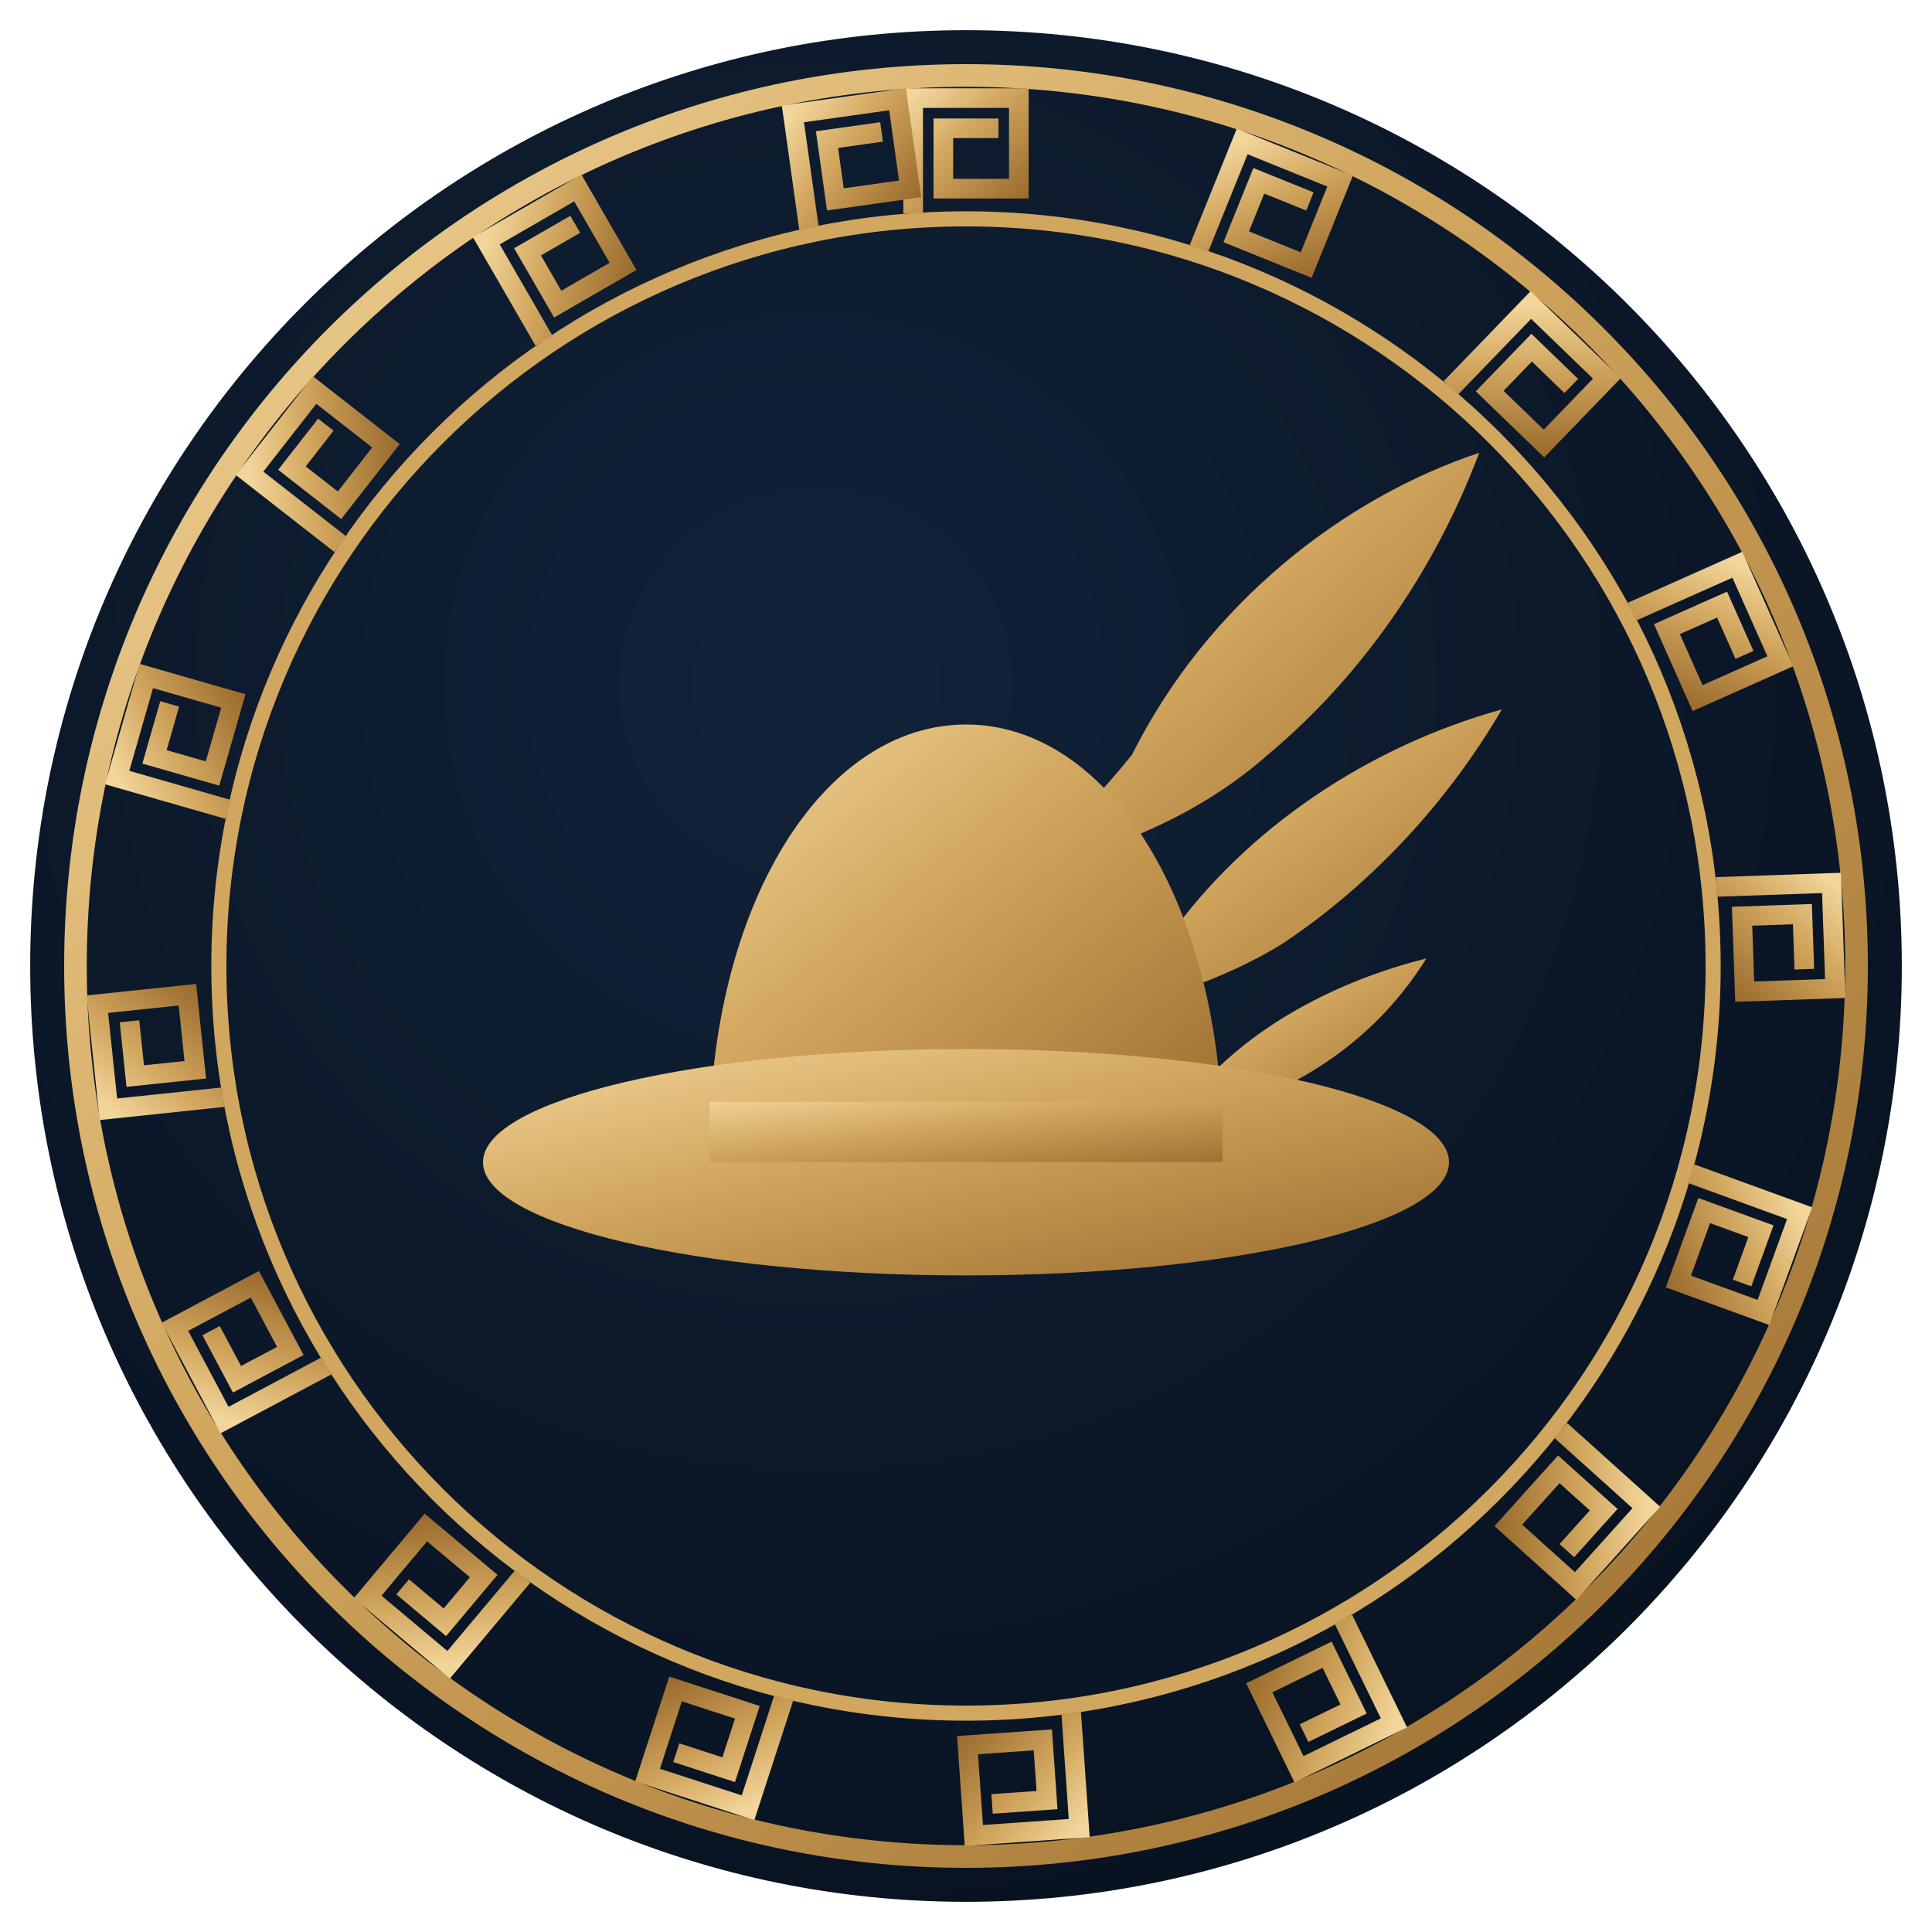
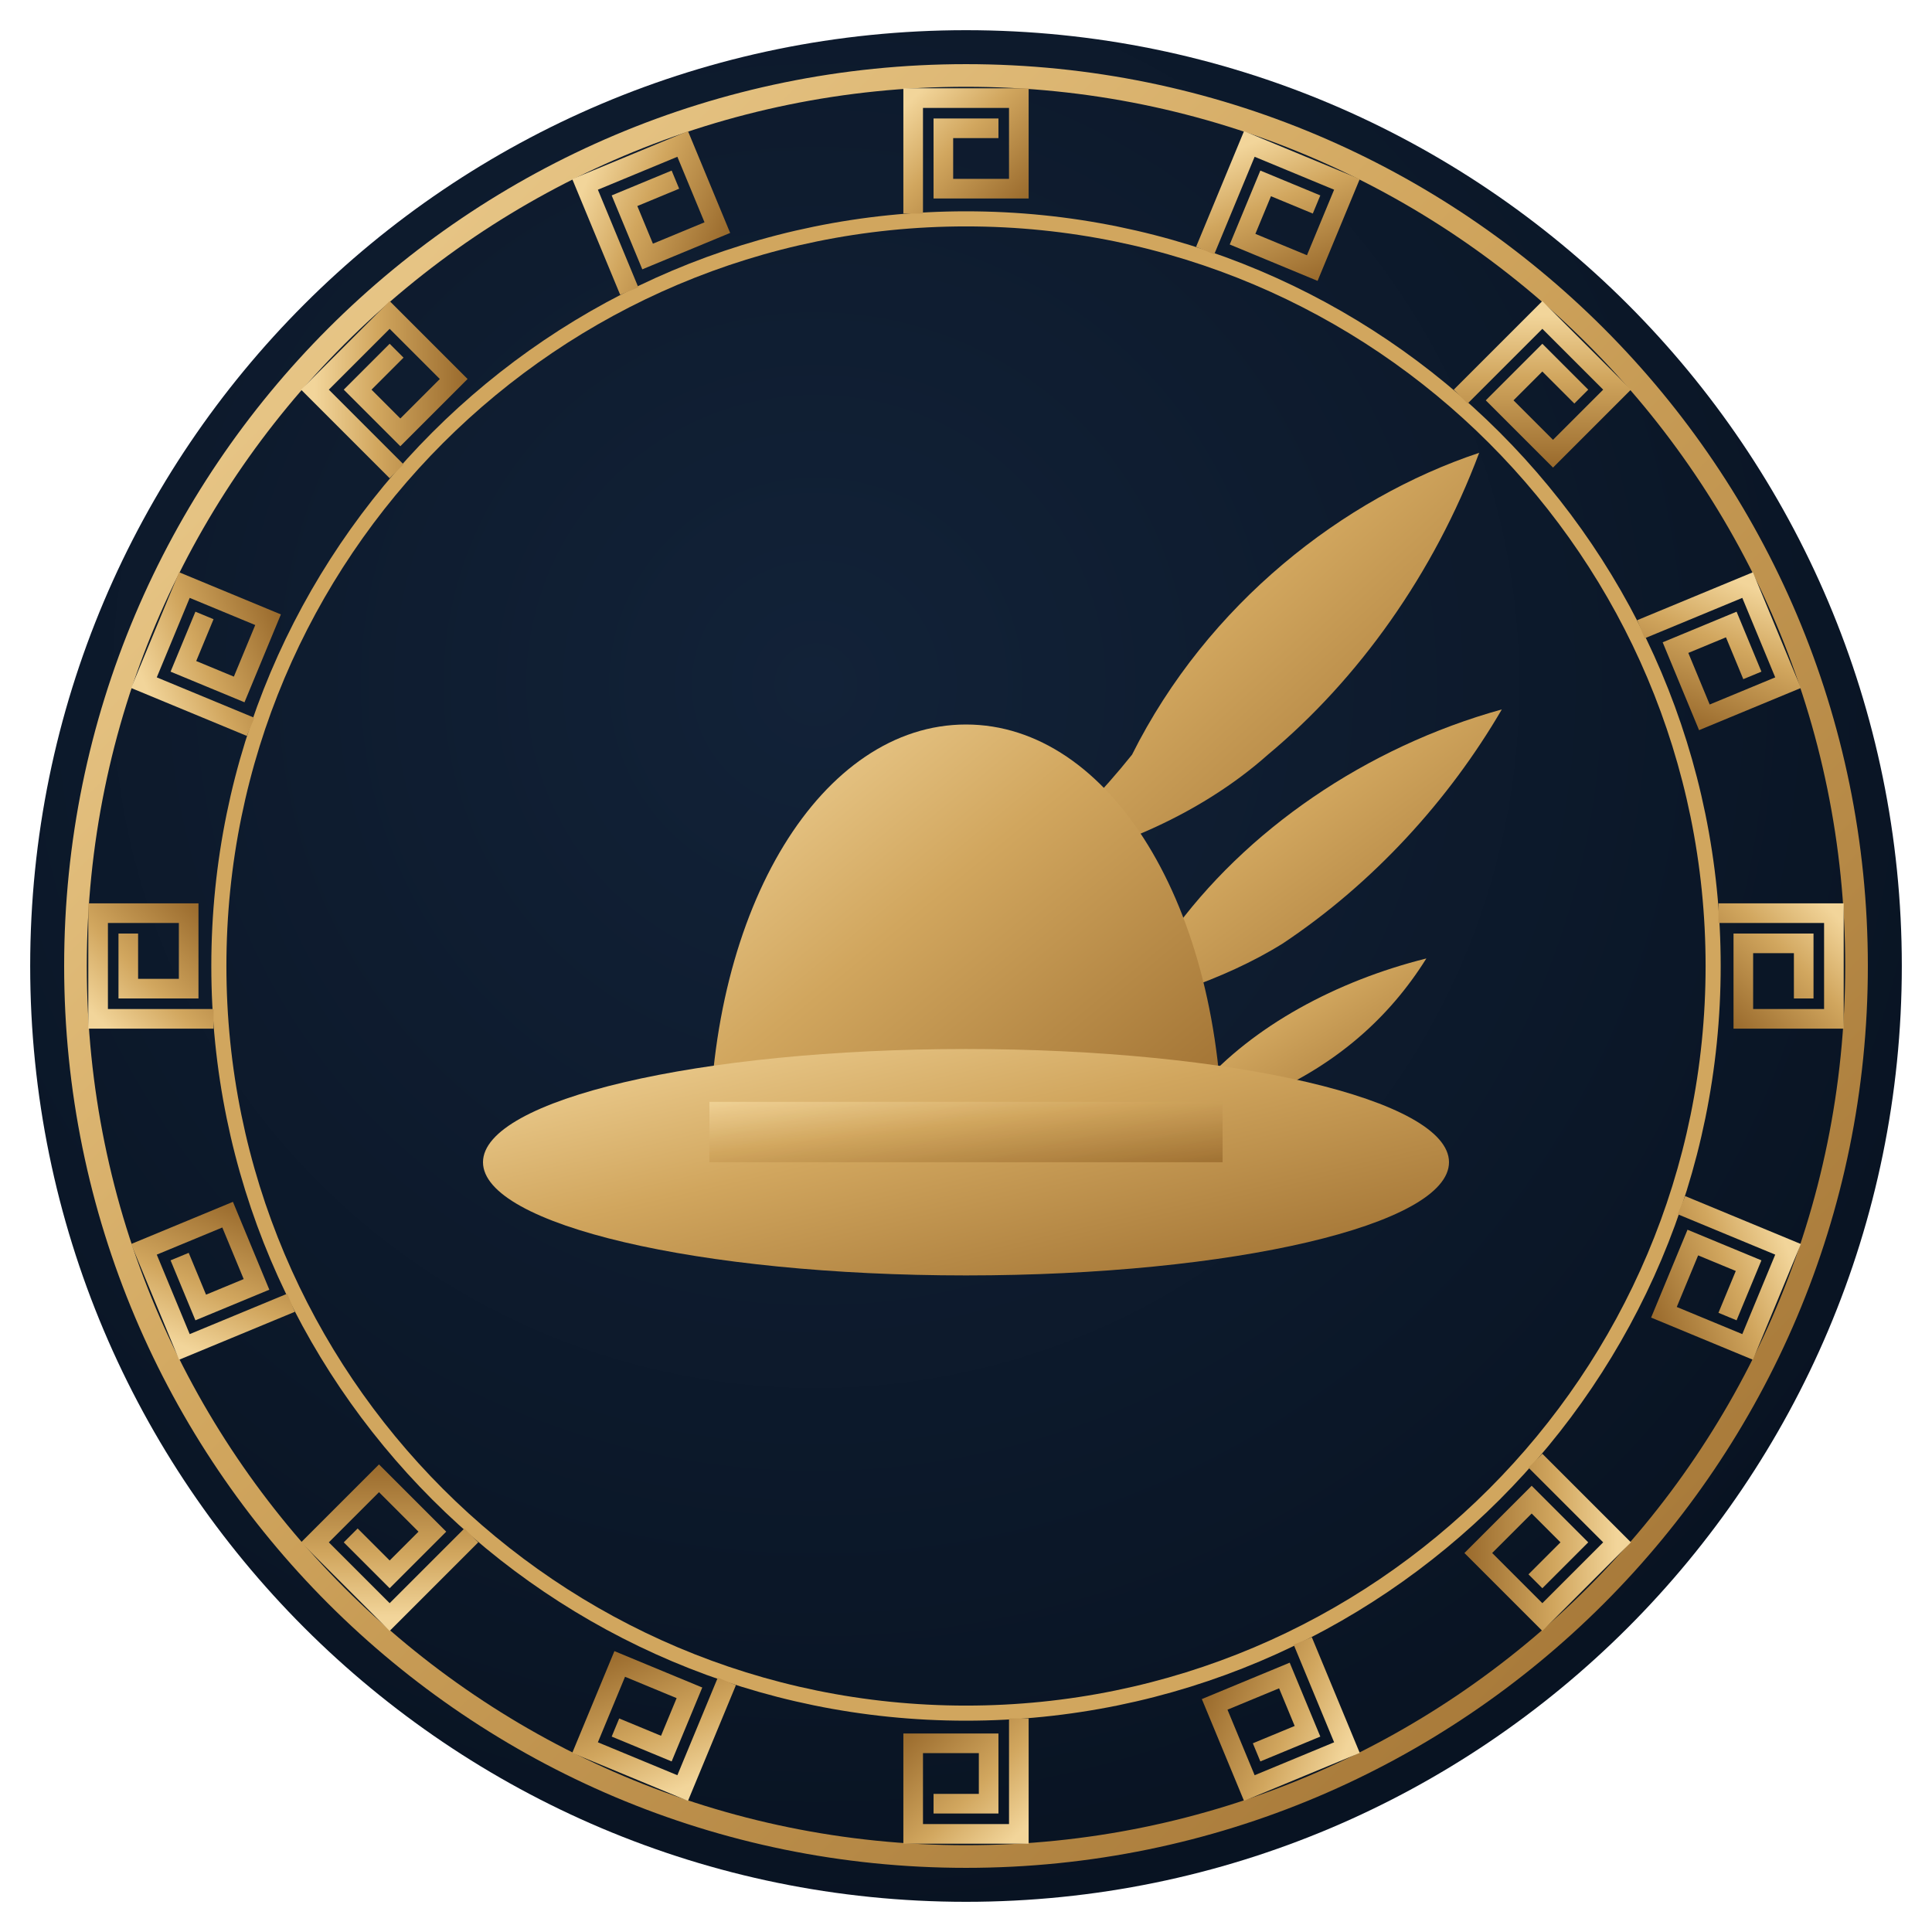
<svg xmlns="http://www.w3.org/2000/svg" viewBox="0 0 256 256" role="img" aria-labelledby="title desc">
  <defs>
    <radialGradient id="bg" cx="42%" cy="35%" r="75%">
      <stop offset="0" stop-color="#122238" />
      <stop offset="1" stop-color="#07111f" />
    </radialGradient>
    <linearGradient id="gold" x1="0" y1="0" x2="1" y2="1">
      <stop offset="0" stop-color="#f2d59a" />
      <stop offset=".42" stop-color="#d1a65e" />
      <stop offset="1" stop-color="#9b6c2e" />
    </linearGradient>
    <g id="k2" fill="none" stroke="url(#gold)" stroke-width="2.6" stroke-linecap="square">
      <path d="M-7 7V-7h14v12h-10V-3h6" />
    </g>
  </defs>
  <circle cx="128" cy="128" r="124" fill="url(#bg)" />
  <circle cx="128" cy="128" r="118" fill="none" stroke="url(#gold)" stroke-width="3" />
  <circle cx="128" cy="128" r="99" fill="none" stroke="#d1a65e" stroke-width="2" />
  <g>
    <use href="#k2" transform="rotate(0 128 128) translate(128 20)" />
-     <use href="#k2" transform="rotate(22 128 128) translate(128 20)" />
-     <use href="#k2" transform="rotate(44 128 128) translate(128 20)" />
-     <use href="#k2" transform="rotate(66 128 128) translate(128 20)" />
-     <use href="#k2" transform="rotate(88 128 128) translate(128 20)" />
-     <use href="#k2" transform="rotate(110 128 128) translate(128 20)" />
-     <use href="#k2" transform="rotate(132 128 128) translate(128 20)" />
-     <use href="#k2" transform="rotate(154 128 128) translate(128 20)" />
-     <use href="#k2" transform="rotate(176 128 128) translate(128 20)" />
-     <use href="#k2" transform="rotate(198 128 128) translate(128 20)" />
-     <use href="#k2" transform="rotate(220 128 128) translate(128 20)" />
-     <use href="#k2" transform="rotate(242 128 128) translate(128 20)" />
-     <use href="#k2" transform="rotate(264 128 128) translate(128 20)" />
-     <use href="#k2" transform="rotate(286 128 128) translate(128 20)" />
-     <use href="#k2" transform="rotate(308 128 128) translate(128 20)" />
-     <use href="#k2" transform="rotate(330 128 128) translate(128 20)" />
-     <use href="#k2" transform="rotate(352 128 128) translate(128 20)" />
+     <use href="#k2" transform="rotate(22.5 128 128) translate(128 20)" />
+     <use href="#k2" transform="rotate(45 128 128) translate(128 20)" />
+     <use href="#k2" transform="rotate(67.5 128 128) translate(128 20)" />
+     <use href="#k2" transform="rotate(90 128 128) translate(128 20)" />
+     <use href="#k2" transform="rotate(112.5 128 128) translate(128 20)" />
+     <use href="#k2" transform="rotate(135 128 128) translate(128 20)" />
+     <use href="#k2" transform="rotate(157.5 128 128) translate(128 20)" />
+     <use href="#k2" transform="rotate(180 128 128) translate(128 20)" />
+     <use href="#k2" transform="rotate(202.5 128 128) translate(128 20)" />
+     <use href="#k2" transform="rotate(225 128 128) translate(128 20)" />
+     <use href="#k2" transform="rotate(247.5 128 128) translate(128 20)" />
+     <use href="#k2" transform="rotate(270 128 128) translate(128 20)" />
+     <use href="#k2" transform="rotate(292.5 128 128) translate(128 20)" />
+     <use href="#k2" transform="rotate(315 128 128) translate(128 20)" />
+     <use href="#k2" transform="rotate(337.5 128 128) translate(128 20)" />
  </g>
  <g fill="url(#gold)">
    <path d="M150 100c10-20 28-34 46-40-6 16-16 30-28 40-9 8-21 13-32 15 6-6 10-10 14-15z" />
    <path d="M155 124c10-14 26-25 44-30-7 12-17 23-29 31-8 5-18 8-27 10 5-4 8-7 12-11z" />
    <path d="M159 144c7-8 18-14 30-17-5 8-12 14-21 18-5 3-11 4-17 5 3-2 5-4 8-6z" />
    <path d="M94 152c0-32 15-56 34-56s34 24 34 56z" />
    <ellipse cx="128" cy="154" rx="64" ry="15" />
    <rect x="94" y="146" width="68" height="8" opacity=".85" />
  </g>
</svg>
